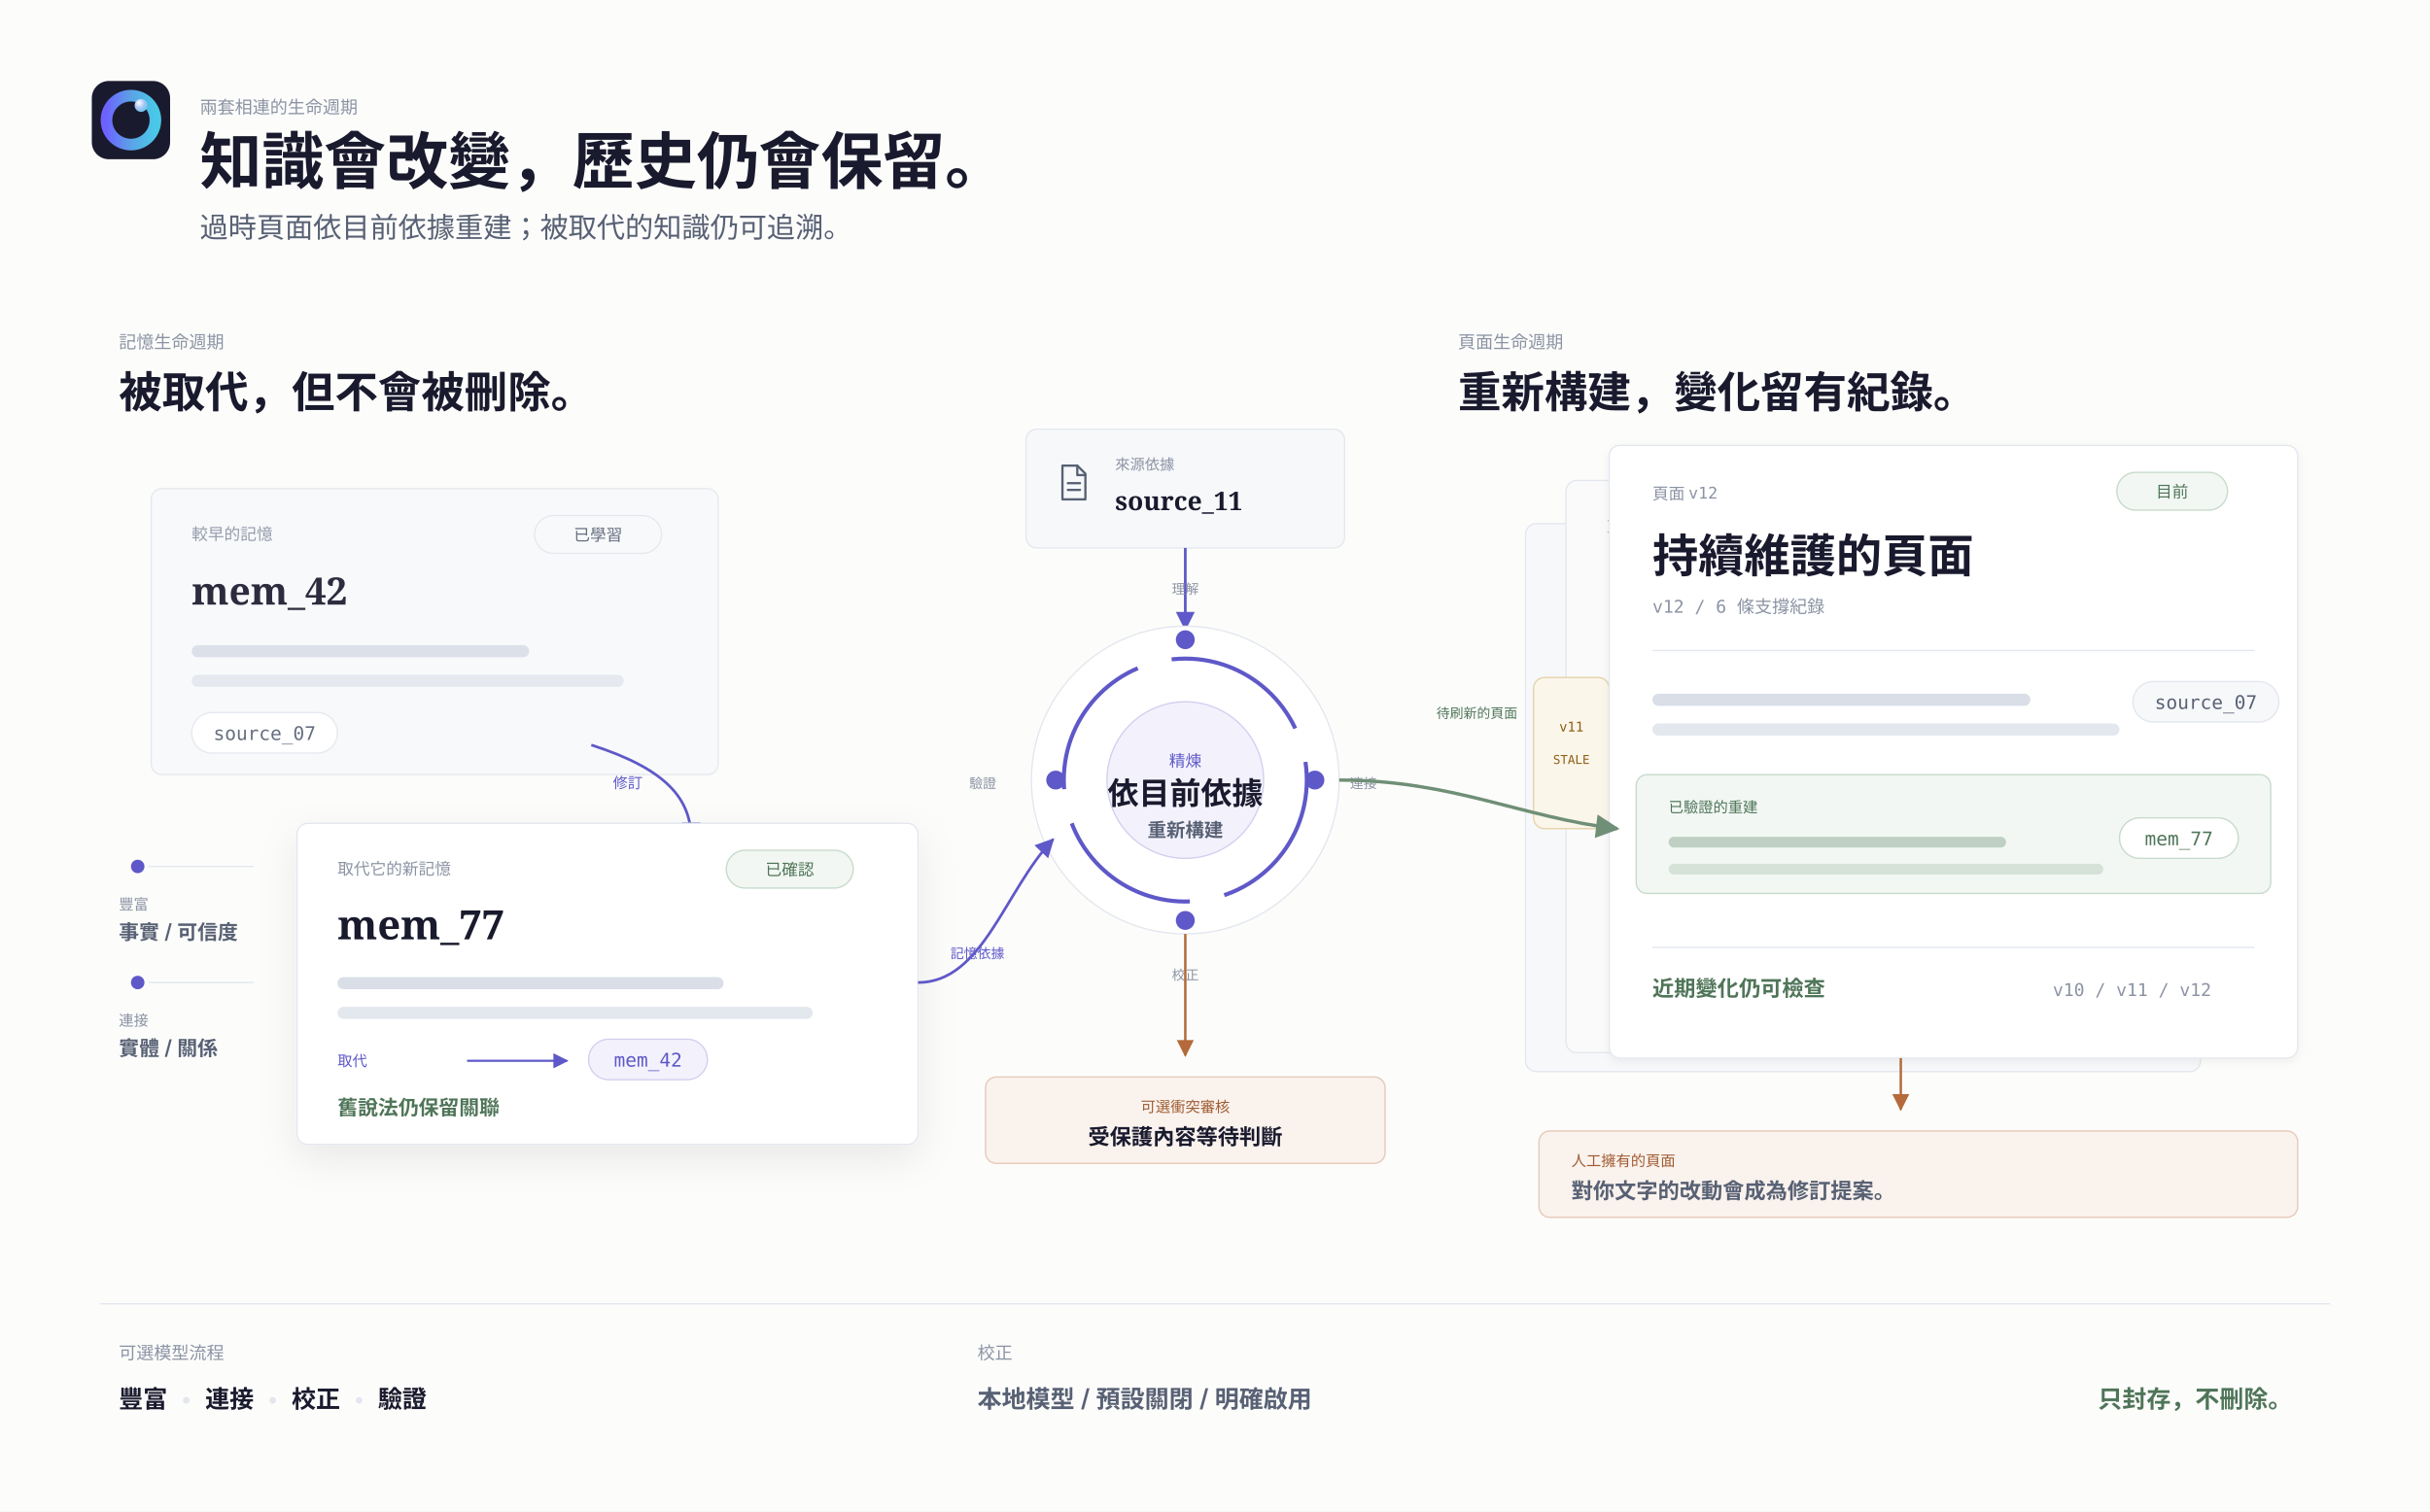
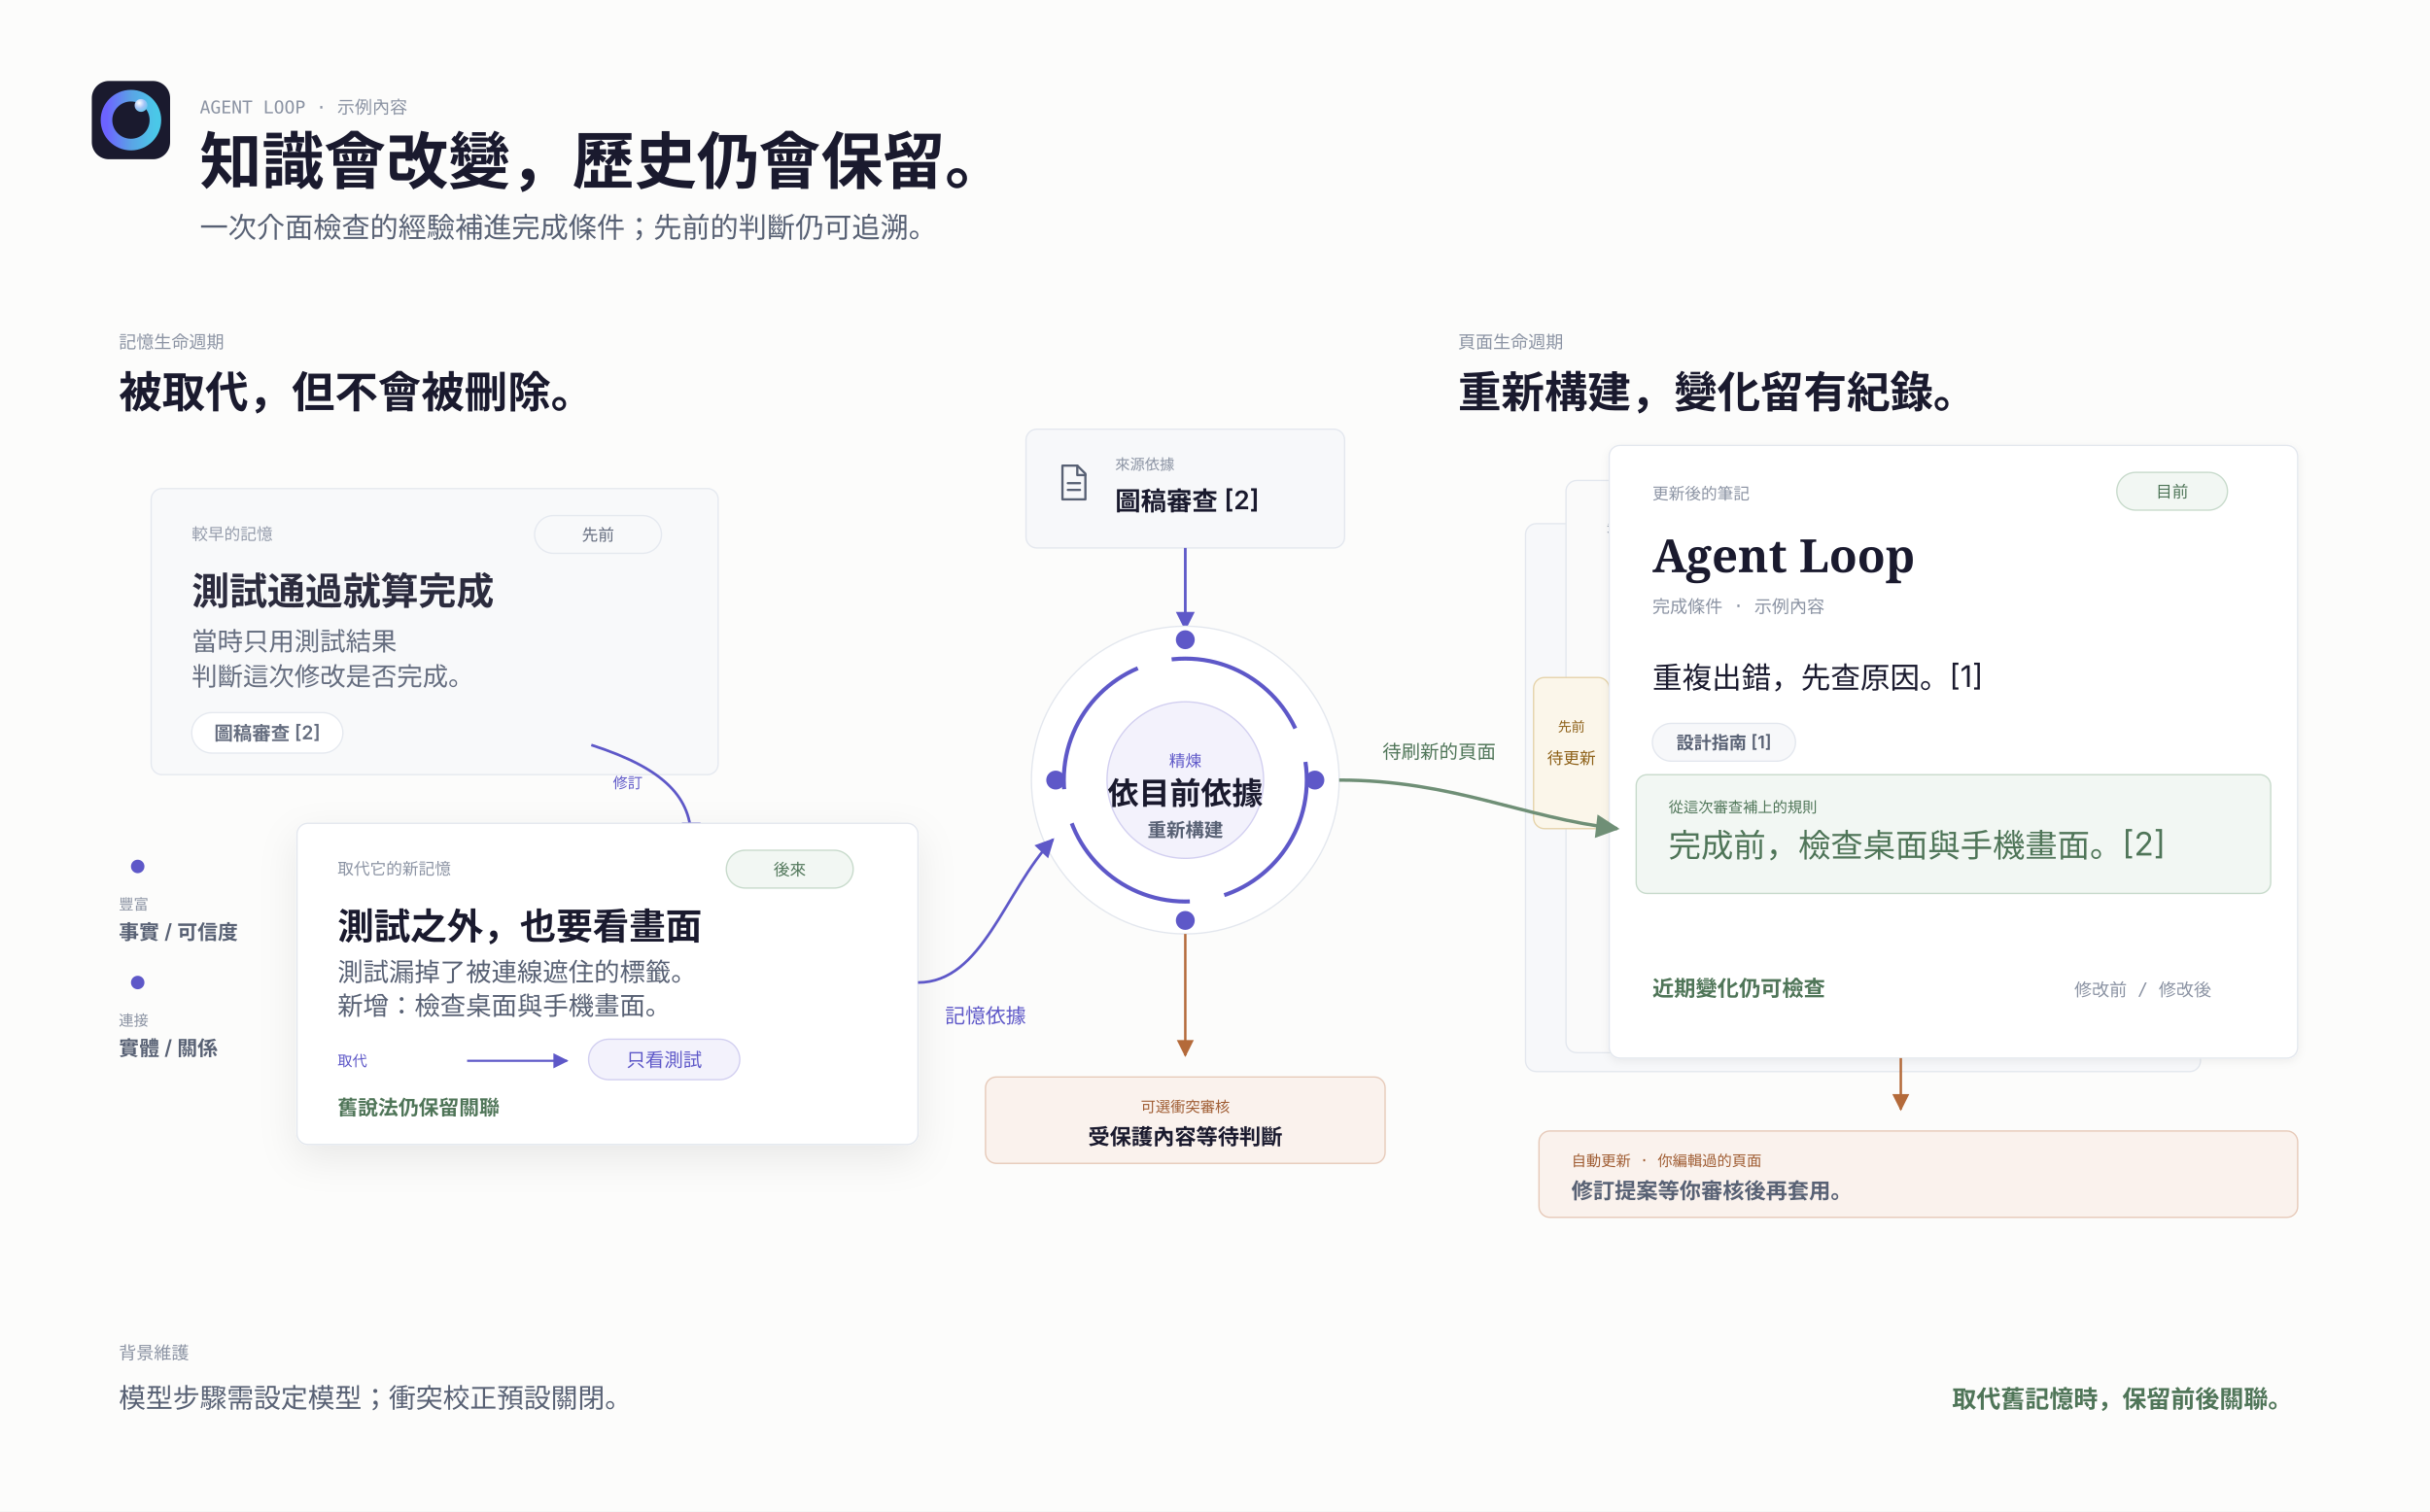
<svg xmlns="http://www.w3.org/2000/svg" width="1800" height="1120" viewBox="0 0 1800 1120" role="img" aria-labelledby="title desc">
  <style>text { font-kerning: normal; }</style>
  <rect width="1800" height="1120" fill="#FCFCFB" />
  <g transform="translate(68 60) scale(0.1132812)">
    <rect width="512" height="512" rx="112" fill="#1A1A2E" />
    <circle cx="256" cy="256" r="160" fill="none" stroke="url(#lifecycle-zh-Hant-desktop-ring)" stroke-width="76" />
    <circle cx="322" cy="160" r="42" fill="url(#lifecycle-zh-Hant-desktop-orb)" />
  </g>
  <g data-fit-region="lifecycle-zh-Hant-desktop-heading" data-fit-x="148" data-fit-y="56" data-fit-width="1578" data-fit-height="130" data-check-overlap="false">
-     <text x="148" y="84" font-family="&quot;JetBrains Mono&quot;, &quot;PingFang TC&quot;, &quot;Hiragino Sans CNS&quot;, ui-monospace, monospace" font-size="13" font-weight="500" fill="#8B93A3" text-anchor="start">兩套相連的生命週期</text>
-     <text x="148" y="136" font-family="&quot;Fraunces&quot;, &quot;Songti TC&quot;, &quot;STSong&quot;, &quot;PingFang TC&quot;, Georgia, serif" font-size="46" font-weight="600" fill="#1A1A2E" text-anchor="start">知識會改變，歷史仍會保留。</text>
-     <text x="148" y="176" font-family="&quot;Instrument Sans&quot;, &quot;PingFang TC&quot;, &quot;Hiragino Sans CNS&quot;, -apple-system, BlinkMacSystemFont, sans-serif" font-size="21" font-weight="400" fill="#586174" text-anchor="start">過時頁面依目前依據重建；被取代的知識仍可追溯。</text>
+     <text x="148" y="84" font-family="'JetBrains Mono', monospace" font-size="13" font-weight="500" fill="#8B93A3" text-anchor="start">AGENT LOOP · 示例內容</text>
+     <text x="148" y="136" font-family="'Fraunces', Georgia, serif" font-size="46" font-weight="600" fill="#1A1A2E" text-anchor="start">知識會改變，歷史仍會保留。</text>
+     <text x="148" y="176" font-family="'Instrument Sans', -apple-system, sans-serif" font-size="21" font-weight="400" fill="#586174" text-anchor="start">一次介面檢查的經驗補進完成條件；先前的判斷仍可追溯。</text>
  </g>
  <g data-fit-region="lifecycle-zh-Hant-desktop-memory-object" data-fit-x="70" data-fit-y="236" data-fit-width="640" data-fit-height="670" data-check-overlap="false">
-     <text x="88" y="258" font-family="&quot;JetBrains Mono&quot;, &quot;PingFang TC&quot;, &quot;Hiragino Sans CNS&quot;, ui-monospace, monospace" font-size="13" font-weight="500" fill="#8B93A3" text-anchor="start">記憶生命週期</text>
-     <text x="88" y="302" font-family="&quot;Fraunces&quot;, &quot;Songti TC&quot;, &quot;STSong&quot;, &quot;PingFang TC&quot;, Georgia, serif" font-size="32" font-weight="600" fill="#1A1A2E" text-anchor="start">被取代，但不會被刪除。</text>
+     <text x="88" y="258" font-family="'JetBrains Mono', monospace" font-size="13" font-weight="500" fill="#8B93A3" text-anchor="start">記憶生命週期</text>
+     <text x="88" y="302" font-family="'Fraunces', Georgia, serif" font-size="32" font-weight="600" fill="#1A1A2E" text-anchor="start">被取代，但不會被刪除。</text>
    <g opacity="0.92">
      <rect x="112" y="362" width="420" height="212" rx="8" fill="#F7F8FA" stroke="#E3E7EE" />
-       <text x="142" y="400" font-family="&quot;JetBrains Mono&quot;, &quot;PingFang TC&quot;, &quot;Hiragino Sans CNS&quot;, ui-monospace, monospace" font-size="12" font-weight="500" fill="#8B93A3" text-anchor="start">較早的記憶</text>
+       <text x="142" y="400" font-family="'JetBrains Mono', monospace" font-size="12" font-weight="500" fill="#8B93A3" text-anchor="start">較早的記憶</text>
      <g>
        <rect x="396" y="382" width="94" height="28" rx="14" fill="#F7F8FA" stroke="#E3E7EE" />
-         <text x="443" y="400.56" font-family="&quot;JetBrains Mono&quot;, &quot;PingFang TC&quot;, &quot;Hiragino Sans CNS&quot;, ui-monospace, monospace" font-size="12" font-weight="500" fill="#586174" text-anchor="middle">已學習</text>
+         <text x="443" y="400.56" font-family="'JetBrains Mono', monospace" font-size="12" font-weight="500" fill="#586174" text-anchor="middle">先前</text>
      </g>
-       <text x="142" y="448" font-family="&quot;Fraunces&quot;, &quot;Songti TC&quot;, &quot;STSong&quot;, &quot;PingFang TC&quot;, Georgia, serif" font-size="28" font-weight="600" fill="#1A1A2E" text-anchor="start">mem_42</text>
-       <rect x="142" y="478" width="250" height="9" rx="4.5" fill="#D9DEE7" />
-       <rect x="142" y="500" width="320" height="9" rx="4.5" fill="#E3E7EE" />
+       <text x="142" y="448" font-family="'Fraunces', Georgia, serif" font-size="28" font-weight="600" fill="#1A1A2E" text-anchor="start">測試通過就算完成</text>
+       <text x="142" y="482" font-family="'Instrument Sans', -apple-system, sans-serif" font-size="19" font-weight="400" fill="#586174" text-anchor="start">當時只用測試結果</text>
+       <text x="142" y="508" font-family="'Instrument Sans', -apple-system, sans-serif" font-size="19" font-weight="400" fill="#586174" text-anchor="start">判斷這次修改是否完成。</text>
      <g>
-         <rect x="142" y="528" width="108" height="30" rx="15" fill="#FFFFFF" stroke="#E3E7EE" />
-         <text x="196" y="548.32" font-family="&quot;JetBrains Mono&quot;, &quot;PingFang TC&quot;, &quot;Hiragino Sans CNS&quot;, ui-monospace, monospace" font-size="14" font-weight="500" fill="#586174" text-anchor="middle">source_07</text>
+         <rect x="142" y="528" width="112" height="30" rx="15" fill="#FFFFFF" stroke="#E3E7EE" />
+         <text x="198" y="548.32" font-family="'Instrument Sans', -apple-system, sans-serif" font-size="14" font-weight="600" fill="#586174" text-anchor="middle">圖稿審查 [2]</text>
      </g>
    </g>
    <path d="M438 552 C494 570 512 592 512 622" fill="none" stroke="#5E58C8" stroke-width="2" marker-end="url(#lifecycle-zh-Hant-desktop-arrow)" />
-     <text x="454" y="584" font-family="&quot;JetBrains Mono&quot;, &quot;PingFang TC&quot;, &quot;Hiragino Sans CNS&quot;, ui-monospace, monospace" font-size="11" font-weight="500" fill="#5E58C8" text-anchor="start">修訂</text>
+     <text x="454" y="584" font-family="'JetBrains Mono', monospace" font-size="11" font-weight="500" fill="#5E58C8" text-anchor="start">修訂</text>
    <g filter="url(#lifecycle-zh-Hant-desktop-card-shadow)">
      <rect x="220" y="610" width="460" height="238" rx="8" fill="#FFFFFF" stroke="#E3E7EE" />
    </g>
-     <text x="250" y="648" font-family="&quot;JetBrains Mono&quot;, &quot;PingFang TC&quot;, &quot;Hiragino Sans CNS&quot;, ui-monospace, monospace" font-size="12" font-weight="500" fill="#8B93A3" text-anchor="start">取代它的新記憶</text>
+     <text x="250" y="648" font-family="'JetBrains Mono', monospace" font-size="12" font-weight="500" fill="#8B93A3" text-anchor="start">取代它的新記憶</text>
    <g>
      <rect x="538" y="630" width="94" height="28" rx="14" fill="#F2F7F3" stroke="#C7DACB" />
-       <text x="585" y="648.56" font-family="&quot;JetBrains Mono&quot;, &quot;PingFang TC&quot;, &quot;Hiragino Sans CNS&quot;, ui-monospace, monospace" font-size="12" font-weight="500" fill="#4F7558" text-anchor="middle">已確認</text>
+       <text x="585" y="648.56" font-family="'JetBrains Mono', monospace" font-size="12" font-weight="500" fill="#4F7558" text-anchor="middle">後來</text>
    </g>
-     <text x="250" y="696" font-family="&quot;Fraunces&quot;, &quot;Songti TC&quot;, &quot;STSong&quot;, &quot;PingFang TC&quot;, Georgia, serif" font-size="30" font-weight="600" fill="#1A1A2E" text-anchor="start">mem_77</text>
-     <rect x="250" y="724" width="286" height="9" rx="4.5" fill="#D9DEE7" />
-     <rect x="250" y="746" width="352" height="9" rx="4.5" fill="#E3E7EE" />
-     <text x="250" y="790" font-family="&quot;JetBrains Mono&quot;, &quot;PingFang TC&quot;, &quot;Hiragino Sans CNS&quot;, ui-monospace, monospace" font-size="11" font-weight="500" fill="#5E58C8" text-anchor="start">取代</text>
+     <text x="250" y="696" font-family="'Fraunces', Georgia, serif" font-size="27" font-weight="600" fill="#1A1A2E" text-anchor="start">測試之外，也要看畫面</text>
+     <text x="250" y="727" font-family="'Instrument Sans', -apple-system, sans-serif" font-size="19" font-weight="400" fill="#586174" text-anchor="start">測試漏掉了被連線遮住的標籤。</text>
+     <text x="250" y="752" font-family="'Instrument Sans', -apple-system, sans-serif" font-size="19" font-weight="400" fill="#586174" text-anchor="start">新增：檢查桌面與手機畫面。</text>
+     <text x="250" y="790" font-family="'JetBrains Mono', monospace" font-size="11" font-weight="500" fill="#5E58C8" text-anchor="start">取代</text>
    <path d="M346 786 H420" stroke="#5E58C8" stroke-width="1.6" marker-end="url(#lifecycle-zh-Hant-desktop-arrow)" />
    <g>
-       <rect x="436" y="770" width="88" height="30" rx="15" fill="#F3F2FC" stroke="#D2CFF0" />
-       <text x="480" y="790.32" font-family="&quot;JetBrains Mono&quot;, &quot;PingFang TC&quot;, &quot;Hiragino Sans CNS&quot;, ui-monospace, monospace" font-size="14" font-weight="500" fill="#5E58C8" text-anchor="middle">mem_42</text>
+       <rect x="436" y="770" width="112" height="30" rx="15" fill="#F3F2FC" stroke="#D2CFF0" />
+       <text x="492" y="790.32" font-family="'JetBrains Mono', monospace" font-size="14" font-weight="500" fill="#5E58C8" text-anchor="middle">只看測試</text>
    </g>
-     <text x="250" y="826" font-family="&quot;Instrument Sans&quot;, &quot;PingFang TC&quot;, &quot;Hiragino Sans CNS&quot;, -apple-system, BlinkMacSystemFont, sans-serif" font-size="15" font-weight="600" fill="#4F7558" text-anchor="start">舊說法仍保留關聯</text>
+     <text x="250" y="826" font-family="'Instrument Sans', -apple-system, sans-serif" font-size="15" font-weight="600" fill="#4F7558" text-anchor="start">舊說法仍保留關聯</text>
    <circle cx="102" cy="642" r="5" fill="#5E58C8" />
-     <line x1="110" y1="642" x2="188" y2="642" stroke="#E3E7EE" />
-     <text x="88" y="674" font-family="&quot;JetBrains Mono&quot;, &quot;PingFang TC&quot;, &quot;Hiragino Sans CNS&quot;, ui-monospace, monospace" font-size="11" font-weight="500" fill="#8B93A3" text-anchor="start">豐富</text>
-     <text x="88" y="696" font-family="&quot;Instrument Sans&quot;, &quot;PingFang TC&quot;, &quot;Hiragino Sans CNS&quot;, -apple-system, BlinkMacSystemFont, sans-serif" font-size="15" font-weight="600" fill="#586174" text-anchor="start">事實 / 可信度</text>
+     <text x="88" y="674" font-family="'JetBrains Mono', monospace" font-size="11" font-weight="500" fill="#8B93A3" text-anchor="start">豐富</text>
+     <text x="88" y="696" font-family="'Instrument Sans', -apple-system, sans-serif" font-size="15" font-weight="600" fill="#586174" text-anchor="start">事實 / 可信度</text>
    <circle cx="102" cy="728" r="5" fill="#5E58C8" />
-     <line x1="110" y1="728" x2="188" y2="728" stroke="#E3E7EE" />
-     <text x="88" y="760" font-family="&quot;JetBrains Mono&quot;, &quot;PingFang TC&quot;, &quot;Hiragino Sans CNS&quot;, ui-monospace, monospace" font-size="11" font-weight="500" fill="#8B93A3" text-anchor="start">連接</text>
-     <text x="88" y="782" font-family="&quot;Instrument Sans&quot;, &quot;PingFang TC&quot;, &quot;Hiragino Sans CNS&quot;, -apple-system, BlinkMacSystemFont, sans-serif" font-size="15" font-weight="600" fill="#586174" text-anchor="start">實體 / 關係</text>
+     <text x="88" y="760" font-family="'JetBrains Mono', monospace" font-size="11" font-weight="500" fill="#8B93A3" text-anchor="start">連接</text>
+     <text x="88" y="782" font-family="'Instrument Sans', -apple-system, sans-serif" font-size="15" font-weight="600" fill="#586174" text-anchor="start">實體 / 關係</text>
  </g>
  <g data-fit-region="lifecycle-zh-Hant-desktop-refinery" data-fit-x="698" data-fit-y="260" data-fit-width="360" data-fit-height="610" data-check-overlap="false">
    <rect x="760" y="318" width="236" height="88" rx="8" fill="#F7F8FA" stroke="#E3E7EE" />
    <g fill="none" stroke="#586174" stroke-width="1.7" stroke-linecap="round" stroke-linejoin="round">
      <path d="M787 345h11l6 6v19H787z" />
      <path d="M798 345v7h6" />
      <path d="M791 358h9M791 363h9" />
    </g>
-     <text x="826" y="348" font-family="&quot;JetBrains Mono&quot;, &quot;PingFang TC&quot;, &quot;Hiragino Sans CNS&quot;, ui-monospace, monospace" font-size="11" font-weight="500" fill="#8B93A3" text-anchor="start">來源依據</text>
-     <text x="826" y="378" font-family="&quot;Fraunces&quot;, &quot;Songti TC&quot;, &quot;STSong&quot;, &quot;PingFang TC&quot;, Georgia, serif" font-size="19" font-weight="600" fill="#1A1A2E" text-anchor="start">source_11</text>
+     <text x="826" y="348" font-family="'JetBrains Mono', monospace" font-size="11" font-weight="500" fill="#8B93A3" text-anchor="start">來源依據</text>
+     <text x="826" y="378" font-family="'Instrument Sans', -apple-system, sans-serif" font-size="19" font-weight="600" fill="#1A1A2E" text-anchor="start">圖稿審查 [2]</text>
    <path d="M878 406 V466" fill="none" stroke="#5E58C8" stroke-width="2" marker-end="url(#lifecycle-zh-Hant-desktop-arrow)" />
    <circle cx="878" cy="578" r="114" fill="#FFFFFF" stroke="#E3E7EE" />
    <circle cx="878" cy="578" r="90" fill="none" stroke="#5E58C8" stroke-width="3" stroke-dasharray="112 26" />
    <circle cx="878" cy="578" r="58" fill="#F3F2FC" stroke="#D2CFF0" />
-     <text x="878" y="568" font-family="&quot;JetBrains Mono&quot;, &quot;PingFang TC&quot;, &quot;Hiragino Sans CNS&quot;, ui-monospace, monospace" font-size="12" font-weight="500" fill="#5E58C8" text-anchor="middle">精煉</text>
-     <text x="878" y="596" font-family="&quot;Fraunces&quot;, &quot;Songti TC&quot;, &quot;STSong&quot;, &quot;PingFang TC&quot;, Georgia, serif" font-size="23" font-weight="600" fill="#1A1A2E" text-anchor="middle">依目前依據</text>
-     <text x="878" y="620" font-family="&quot;Instrument Sans&quot;, &quot;PingFang TC&quot;, &quot;Hiragino Sans CNS&quot;, -apple-system, BlinkMacSystemFont, sans-serif" font-size="14" font-weight="600" fill="#586174" text-anchor="middle">重新構建</text>
+     <text x="878" y="568" font-family="'JetBrains Mono', monospace" font-size="12" font-weight="500" fill="#5E58C8" text-anchor="middle">精煉</text>
+     <text x="878" y="596" font-family="'Fraunces', Georgia, serif" font-size="23" font-weight="600" fill="#1A1A2E" text-anchor="middle">依目前依據</text>
+     <text x="878" y="620" font-family="'Instrument Sans', -apple-system, sans-serif" font-size="14" font-weight="600" fill="#586174" text-anchor="middle">重新構建</text>
    <circle cx="878" cy="474" r="7" fill="#5E58C8" />
    <circle cx="974" cy="578" r="7" fill="#5E58C8" />
    <circle cx="878" cy="682" r="7" fill="#5E58C8" />
    <circle cx="782" cy="578" r="7" fill="#5E58C8" />
-     <text x="878" y="440" font-family="&quot;JetBrains Mono&quot;, &quot;PingFang TC&quot;, &quot;Hiragino Sans CNS&quot;, ui-monospace, monospace" font-size="10" font-weight="500" fill="#8B93A3" text-anchor="middle">理解</text>
-     <text x="1000" y="584" font-family="&quot;JetBrains Mono&quot;, &quot;PingFang TC&quot;, &quot;Hiragino Sans CNS&quot;, ui-monospace, monospace" font-size="10" font-weight="500" fill="#8B93A3" text-anchor="start">連接</text>
-     <text x="878" y="726" font-family="&quot;JetBrains Mono&quot;, &quot;PingFang TC&quot;, &quot;Hiragino Sans CNS&quot;, ui-monospace, monospace" font-size="10" font-weight="500" fill="#8B93A3" text-anchor="middle">校正</text>
-     <text x="738" y="584" font-family="&quot;JetBrains Mono&quot;, &quot;PingFang TC&quot;, &quot;Hiragino Sans CNS&quot;, ui-monospace, monospace" font-size="10" font-weight="500" fill="#8B93A3" text-anchor="end">驗證</text>
    <path d="M680 728 C728 728 744 660 780 622" fill="none" stroke="#5E58C8" stroke-width="2" marker-end="url(#lifecycle-zh-Hant-desktop-arrow)" />
-     <text x="704" y="710" font-family="&quot;JetBrains Mono&quot;, &quot;PingFang TC&quot;, &quot;Hiragino Sans CNS&quot;, ui-monospace, monospace" font-size="10" font-weight="500" fill="#5E58C8" text-anchor="start">記憶依據</text>
+     <text x="700" y="758" font-family="'JetBrains Mono', monospace" font-size="15" font-weight="500" fill="#5E58C8" text-anchor="start">記憶依據</text>
    <path d="M878 692 V782" fill="none" stroke="#B46A3A" stroke-width="1.8" marker-end="url(#lifecycle-zh-Hant-desktop-warm-arrow)" />
    <rect x="730" y="798" width="296" height="64" rx="8" fill="#FAF2ED" stroke="#E6C9B8" />
-     <text x="878" y="824" font-family="&quot;JetBrains Mono&quot;, &quot;PingFang TC&quot;, &quot;Hiragino Sans CNS&quot;, ui-monospace, monospace" font-size="11" font-weight="500" fill="#9F5C32" text-anchor="middle">可選衝突審核</text>
-     <text x="878" y="848" font-family="&quot;Fraunces&quot;, &quot;Songti TC&quot;, &quot;STSong&quot;, &quot;PingFang TC&quot;, Georgia, serif" font-size="16" font-weight="600" fill="#1A1A2E" text-anchor="middle">受保護內容等待判斷</text>
+     <text x="878" y="824" font-family="'JetBrains Mono', monospace" font-size="11" font-weight="500" fill="#9F5C32" text-anchor="middle">可選衝突審核</text>
+     <text x="878" y="848" font-family="'Fraunces', Georgia, serif" font-size="16" font-weight="600" fill="#1A1A2E" text-anchor="middle">受保護內容等待判斷</text>
  </g>
  <g data-fit-region="lifecycle-zh-Hant-desktop-page-object" data-fit-x="1044" data-fit-y="236" data-fit-width="686" data-fit-height="680" data-check-overlap="false">
-     <text x="1080" y="258" font-family="&quot;JetBrains Mono&quot;, &quot;PingFang TC&quot;, &quot;Hiragino Sans CNS&quot;, ui-monospace, monospace" font-size="13" font-weight="500" fill="#8B93A3" text-anchor="start">頁面生命週期</text>
-     <text x="1080" y="302" font-family="&quot;Fraunces&quot;, &quot;Songti TC&quot;, &quot;STSong&quot;, &quot;PingFang TC&quot;, Georgia, serif" font-size="32" font-weight="600" fill="#1A1A2E" text-anchor="start">重新構建，變化留有紀錄。</text>
+     <text x="1080" y="258" font-family="'JetBrains Mono', monospace" font-size="13" font-weight="500" fill="#8B93A3" text-anchor="start">頁面生命週期</text>
+     <text x="1080" y="302" font-family="'Fraunces', Georgia, serif" font-size="32" font-weight="600" fill="#1A1A2E" text-anchor="start">重新構建，變化留有紀錄。</text>
    <rect x="1130" y="388" width="500" height="406" rx="8" fill="#F7F8FA" stroke="#E3E7EE" />
    <rect x="1160" y="356" width="500" height="424" rx="8" fill="#FAFAFA" stroke="#E3E7EE" />
-     <text x="1190" y="394" font-family="&quot;JetBrains Mono&quot;, &quot;PingFang TC&quot;, &quot;Hiragino Sans CNS&quot;, ui-monospace, monospace" font-size="11" font-weight="500" fill="#8B93A3" text-anchor="start">頁面 v11</text>
+     <text x="1190" y="394" font-family="'JetBrains Mono', monospace" font-size="11" font-weight="500" fill="#8B93A3" text-anchor="start">先前</text>
    <rect x="1136" y="502" width="56" height="112" rx="8" fill="#FBF6EA" stroke="#E5D3AA" />
-     <text x="1164" y="542" font-family="&quot;JetBrains Mono&quot;, &quot;PingFang TC&quot;, &quot;Hiragino Sans CNS&quot;, ui-monospace, monospace" font-size="10" font-weight="500" fill="#8C5F16" text-anchor="middle">v11</text>
-     <text x="1164" y="566" font-family="&quot;JetBrains Mono&quot;, &quot;PingFang TC&quot;, &quot;Hiragino Sans CNS&quot;, ui-monospace, monospace" font-size="9" font-weight="500" fill="#8C5F16" text-anchor="middle">STALE</text>
+     <text x="1164" y="542" font-family="'JetBrains Mono', monospace" font-size="10" font-weight="500" fill="#8C5F16" text-anchor="middle">先前</text>
+     <text x="1164" y="566" font-family="'JetBrains Mono', monospace" font-size="12" font-weight="500" fill="#8C5F16" text-anchor="middle">待更新</text>
    <g filter="url(#lifecycle-zh-Hant-desktop-page-shadow)">
      <rect x="1192" y="330" width="510" height="454" rx="8" fill="#FFFFFF" stroke="#E3E7EE" />
    </g>
-     <text x="1224" y="370" font-family="&quot;JetBrains Mono&quot;, &quot;PingFang TC&quot;, &quot;Hiragino Sans CNS&quot;, ui-monospace, monospace" font-size="12" font-weight="500" fill="#8B93A3" text-anchor="start">頁面 v12</text>
+     <text x="1224" y="370" font-family="'JetBrains Mono', monospace" font-size="12" font-weight="500" fill="#8B93A3" text-anchor="start">更新後的筆記</text>
    <g>
      <rect x="1568" y="350" width="82" height="28" rx="14" fill="#F2F7F3" stroke="#C7DACB" />
-       <text x="1609" y="368.56" font-family="&quot;JetBrains Mono&quot;, &quot;PingFang TC&quot;, &quot;Hiragino Sans CNS&quot;, ui-monospace, monospace" font-size="12" font-weight="500" fill="#4F7558" text-anchor="middle">目前</text>
+       <text x="1609" y="368.56" font-family="'JetBrains Mono', monospace" font-size="12" font-weight="500" fill="#4F7558" text-anchor="middle">目前</text>
    </g>
-     <text x="1224" y="424" font-family="&quot;Fraunces&quot;, &quot;Songti TC&quot;, &quot;STSong&quot;, &quot;PingFang TC&quot;, Georgia, serif" font-size="34" font-weight="600" fill="#1A1A2E" text-anchor="start">持續維護的頁面</text>
-     <text x="1224" y="454" font-family="&quot;JetBrains Mono&quot;, &quot;PingFang TC&quot;, &quot;Hiragino Sans CNS&quot;, ui-monospace, monospace" font-size="13" font-weight="500" fill="#8B93A3" text-anchor="start">v12 / 6 條支撐紀錄</text>
-     <line x1="1224" y1="482" x2="1670" y2="482" stroke="#E3E7EE" />
-     <rect x="1224" y="514" width="280" height="9" rx="4.5" fill="#D9DEE7" />
-     <rect x="1224" y="536" width="346" height="9" rx="4.5" fill="#E3E7EE" />
+     <text x="1224" y="424" font-family="'Fraunces', Georgia, serif" font-size="34" font-weight="600" fill="#1A1A2E" text-anchor="start">Agent Loop</text>
+     <text x="1224" y="454" font-family="'JetBrains Mono', monospace" font-size="13" font-weight="500" fill="#8B93A3" text-anchor="start">完成條件 · 示例內容</text>
+     <text x="1224" y="510" font-family="'Instrument Sans', -apple-system, sans-serif" font-size="22" font-weight="400" fill="#1A1A2E" text-anchor="start">重複出錯，先查原因。[1]</text>
    <g>
-       <rect x="1580" y="505" width="108" height="30" rx="15" fill="#F7F8FA" stroke="#E3E7EE" />
-       <text x="1634" y="525.32" font-family="&quot;JetBrains Mono&quot;, &quot;PingFang TC&quot;, &quot;Hiragino Sans CNS&quot;, ui-monospace, monospace" font-size="14" font-weight="500" fill="#586174" text-anchor="middle">source_07</text>
+       <rect x="1224" y="536" width="106" height="28" rx="14" fill="#F7F8FA" stroke="#E3E7EE" />
+       <text x="1277" y="554.94" font-family="'Instrument Sans', -apple-system, sans-serif" font-size="13" font-weight="600" fill="#586174" text-anchor="middle">設計指南 [1]</text>
    </g>
    <rect x="1212" y="574" width="470" height="88" rx="8" fill="#F2F7F3" stroke="#C7DACB" />
-     <text x="1236" y="602" font-family="&quot;JetBrains Mono&quot;, &quot;PingFang TC&quot;, &quot;Hiragino Sans CNS&quot;, ui-monospace, monospace" font-size="11" font-weight="500" fill="#4F7558" text-anchor="start">已驗證的重建</text>
-     <rect x="1236" y="620" width="250" height="8" rx="4" fill="#BFD0C2" />
-     <rect x="1236" y="640" width="322" height="8" rx="4" fill="#D6E2D8" />
-     <g>
-       <rect x="1570" y="606" width="88" height="30" rx="15" fill="#FFFFFF" stroke="#C7DACB" />
-       <text x="1614" y="626.32" font-family="&quot;JetBrains Mono&quot;, &quot;PingFang TC&quot;, &quot;Hiragino Sans CNS&quot;, ui-monospace, monospace" font-size="14" font-weight="500" fill="#4F7558" text-anchor="middle">mem_77</text>
-     </g>
-     <line x1="1224" y1="702" x2="1670" y2="702" stroke="#E3E7EE" />
-     <text x="1224" y="738" font-family="&quot;Instrument Sans&quot;, &quot;PingFang TC&quot;, &quot;Hiragino Sans CNS&quot;, -apple-system, BlinkMacSystemFont, sans-serif" font-size="16" font-weight="600" fill="#4F7558" text-anchor="start">近期變化仍可檢查</text>
-     <text x="1638" y="738" font-family="&quot;JetBrains Mono&quot;, &quot;PingFang TC&quot;, &quot;Hiragino Sans CNS&quot;, ui-monospace, monospace" font-size="13" font-weight="500" fill="#8B93A3" text-anchor="end">v10 / v11 / v12</text>
+     <text x="1236" y="602" font-family="'JetBrains Mono', monospace" font-size="11" font-weight="500" fill="#4F7558" text-anchor="start">從這次審查補上的規則</text>
+     <text x="1236" y="635" font-family="'Instrument Sans', -apple-system, sans-serif" font-size="24" font-weight="400" fill="#4F7558" text-anchor="start">完成前，檢查桌面與手機畫面。[2]</text>
+     <text x="1224" y="738" font-family="'Instrument Sans', -apple-system, sans-serif" font-size="16" font-weight="600" fill="#4F7558" text-anchor="start">近期變化仍可檢查</text>
+     <text x="1638" y="738" font-family="'JetBrains Mono', monospace" font-size="13" font-weight="500" fill="#8B93A3" text-anchor="end">修改前 / 修改後</text>
    <path d="M1408 784 V822" fill="none" stroke="#B46A3A" stroke-width="1.8" marker-end="url(#lifecycle-zh-Hant-desktop-warm-arrow)" />
    <rect x="1140" y="838" width="562" height="64" rx="8" fill="#FAF2ED" stroke="#E6C9B8" />
-     <text x="1164" y="864" font-family="&quot;JetBrains Mono&quot;, &quot;PingFang TC&quot;, &quot;Hiragino Sans CNS&quot;, ui-monospace, monospace" font-size="11" font-weight="500" fill="#9F5C32" text-anchor="start">人工擁有的頁面</text>
-     <text x="1164" y="888" font-family="&quot;Instrument Sans&quot;, &quot;PingFang TC&quot;, &quot;Hiragino Sans CNS&quot;, -apple-system, BlinkMacSystemFont, sans-serif" font-size="16" font-weight="600" fill="#586174" text-anchor="start">對你文字的改動會成為修訂提案。</text>
+     <text x="1164" y="864" font-family="'JetBrains Mono', monospace" font-size="11" font-weight="500" fill="#9F5C32" text-anchor="start">自動更新 · 你編輯過的頁面</text>
+     <text x="1164" y="888" font-family="'Instrument Sans', -apple-system, sans-serif" font-size="16" font-weight="600" fill="#586174" text-anchor="start">修訂提案等你審核後再套用。</text>
  </g>
  <path d="M992 578 C1076 578 1128 606 1198 614" fill="none" stroke="#6F8F76" stroke-width="2.5" marker-end="url(#lifecycle-zh-Hant-desktop-sage-arrow)" />
-   <text x="1094" y="532" font-family="&quot;JetBrains Mono&quot;, &quot;PingFang TC&quot;, &quot;Hiragino Sans CNS&quot;, ui-monospace, monospace" font-size="10" font-weight="500" fill="#4F7558" text-anchor="middle">待刷新的頁面</text>
+   <text x="1066" y="562" font-family="'JetBrains Mono', monospace" font-size="14" font-weight="500" fill="#4F7558" text-anchor="middle">待刷新的頁面</text>
  <g data-fit-region="lifecycle-zh-Hant-desktop-footer" data-fit-x="74" data-fit-y="966" data-fit-width="1652" data-fit-height="106" data-check-overlap="false">
-     <line x1="74" y1="966" x2="1726" y2="966" stroke="#E3E7EE" />
-     <text x="88" y="1007" font-family="&quot;JetBrains Mono&quot;, &quot;PingFang TC&quot;, &quot;Hiragino Sans CNS&quot;, ui-monospace, monospace" font-size="13" font-weight="500" fill="#8B93A3" text-anchor="start">可選模型流程</text>
-     <text x="88" y="1043" font-family="&quot;Fraunces&quot;, &quot;Songti TC&quot;, &quot;STSong&quot;, &quot;PingFang TC&quot;, Georgia, serif" font-size="18" font-weight="600" fill="#1A1A2E" text-anchor="start">豐富</text>
-     <circle cx="138" cy="1037.6" r="2.5" fill="#E3E7EE" />
-     <text x="152" y="1043" font-family="&quot;Fraunces&quot;, &quot;Songti TC&quot;, &quot;STSong&quot;, &quot;PingFang TC&quot;, Georgia, serif" font-size="18" font-weight="600" fill="#1A1A2E" text-anchor="start">連接</text>
-     <circle cx="202" cy="1037.6" r="2.5" fill="#E3E7EE" />
-     <text x="216" y="1043" font-family="&quot;Fraunces&quot;, &quot;Songti TC&quot;, &quot;STSong&quot;, &quot;PingFang TC&quot;, Georgia, serif" font-size="18" font-weight="600" fill="#1A1A2E" text-anchor="start">校正</text>
-     <circle cx="266" cy="1037.6" r="2.5" fill="#E3E7EE" />
-     <text x="280" y="1043" font-family="&quot;Fraunces&quot;, &quot;Songti TC&quot;, &quot;STSong&quot;, &quot;PingFang TC&quot;, Georgia, serif" font-size="18" font-weight="600" fill="#1A1A2E" text-anchor="start">驗證</text>
-     <text x="724" y="1007" font-family="&quot;JetBrains Mono&quot;, &quot;PingFang TC&quot;, &quot;Hiragino Sans CNS&quot;, ui-monospace, monospace" font-size="13" font-weight="500" fill="#8B93A3" text-anchor="start">校正</text>
-     <text x="724" y="1043" font-family="&quot;Instrument Sans&quot;, &quot;PingFang TC&quot;, &quot;Hiragino Sans CNS&quot;, -apple-system, BlinkMacSystemFont, sans-serif" font-size="18" font-weight="600" fill="#586174" text-anchor="start">本地模型 / 預設關閉 / 明確啟用</text>
-     <text x="1698" y="1043" font-family="&quot;Fraunces&quot;, &quot;Songti TC&quot;, &quot;STSong&quot;, &quot;PingFang TC&quot;, Georgia, serif" font-size="18" font-weight="600" fill="#4F7558" text-anchor="end">只封存，不刪除。</text>
+     <text x="88" y="1007" font-family="'JetBrains Mono', monospace" font-size="13" font-weight="500" fill="#8B93A3" text-anchor="start">背景維護</text>
+     <text x="88" y="1043" font-family="'Instrument Sans', -apple-system, sans-serif" font-size="20" font-weight="400" fill="#586174" text-anchor="start">模型步驟需設定模型；衝突校正預設關閉。</text>
+     <text x="1698" y="1043" font-family="'Fraunces', Georgia, serif" font-size="18" font-weight="600" fill="#4F7558" text-anchor="end">取代舊記憶時，保留前後關聯。</text>
  </g>
  <defs>
    <linearGradient id="lifecycle-zh-Hant-desktop-ring" x1="96" y1="256" x2="416" y2="256" gradientUnits="userSpaceOnUse">
      <stop stop-color="#6C63FF" />
      <stop offset="0.5" stop-color="#5BA3E6" />
      <stop offset="1" stop-color="#4AC8E8" />
    </linearGradient>
    <radialGradient id="lifecycle-zh-Hant-desktop-orb" cx="0" cy="0" r="1" gradientUnits="userSpaceOnUse" gradientTransform="translate(310 144) rotate(52.125) scale(76.0263)">
      <stop stop-color="#FFFFFF" />
      <stop offset="0.45" stop-color="#A5C4F7" />
      <stop offset="1" stop-color="#4AC8E8" />
    </radialGradient>
    <marker id="lifecycle-zh-Hant-desktop-arrow" viewBox="0 0 10 10" refX="9" refY="5" markerWidth="7" markerHeight="7" orient="auto-start-reverse">
      <path d="M0 0L10 5L0 10Z" fill="#5E58C8" />
    </marker>
    <marker id="lifecycle-zh-Hant-desktop-warm-arrow" viewBox="0 0 10 10" refX="9" refY="5" markerWidth="7" markerHeight="7" orient="auto-start-reverse">
      <path d="M0 0L10 5L0 10Z" fill="#B46A3A" />
    </marker>
    <marker id="lifecycle-zh-Hant-desktop-sage-arrow" viewBox="0 0 10 10" refX="9" refY="5" markerWidth="7" markerHeight="7" orient="auto-start-reverse">
      <path d="M0 0L10 5L0 10Z" fill="#6F8F76" />
    </marker>
    <filter id="lifecycle-zh-Hant-desktop-card-shadow" x="-20%" y="-20%" width="140%" height="150%">
      <feDropShadow dx="0" dy="10" stdDeviation="14" flood-color="#1A1A2E" flood-opacity="0.08" />
    </filter>
    <filter id="lifecycle-zh-Hant-desktop-page-shadow" x="-20%" y="-20%" width="140%" height="150%">
      <feDropShadow dx="0" dy="14" stdDeviation="18" flood-color="#1A1A2E" flood-opacity="0.10" />
      <feDropShadow dx="0" dy="2" stdDeviation="3" flood-color="#1A1A2E" flood-opacity="0.06" />
    </filter>
  </defs>
</svg>
